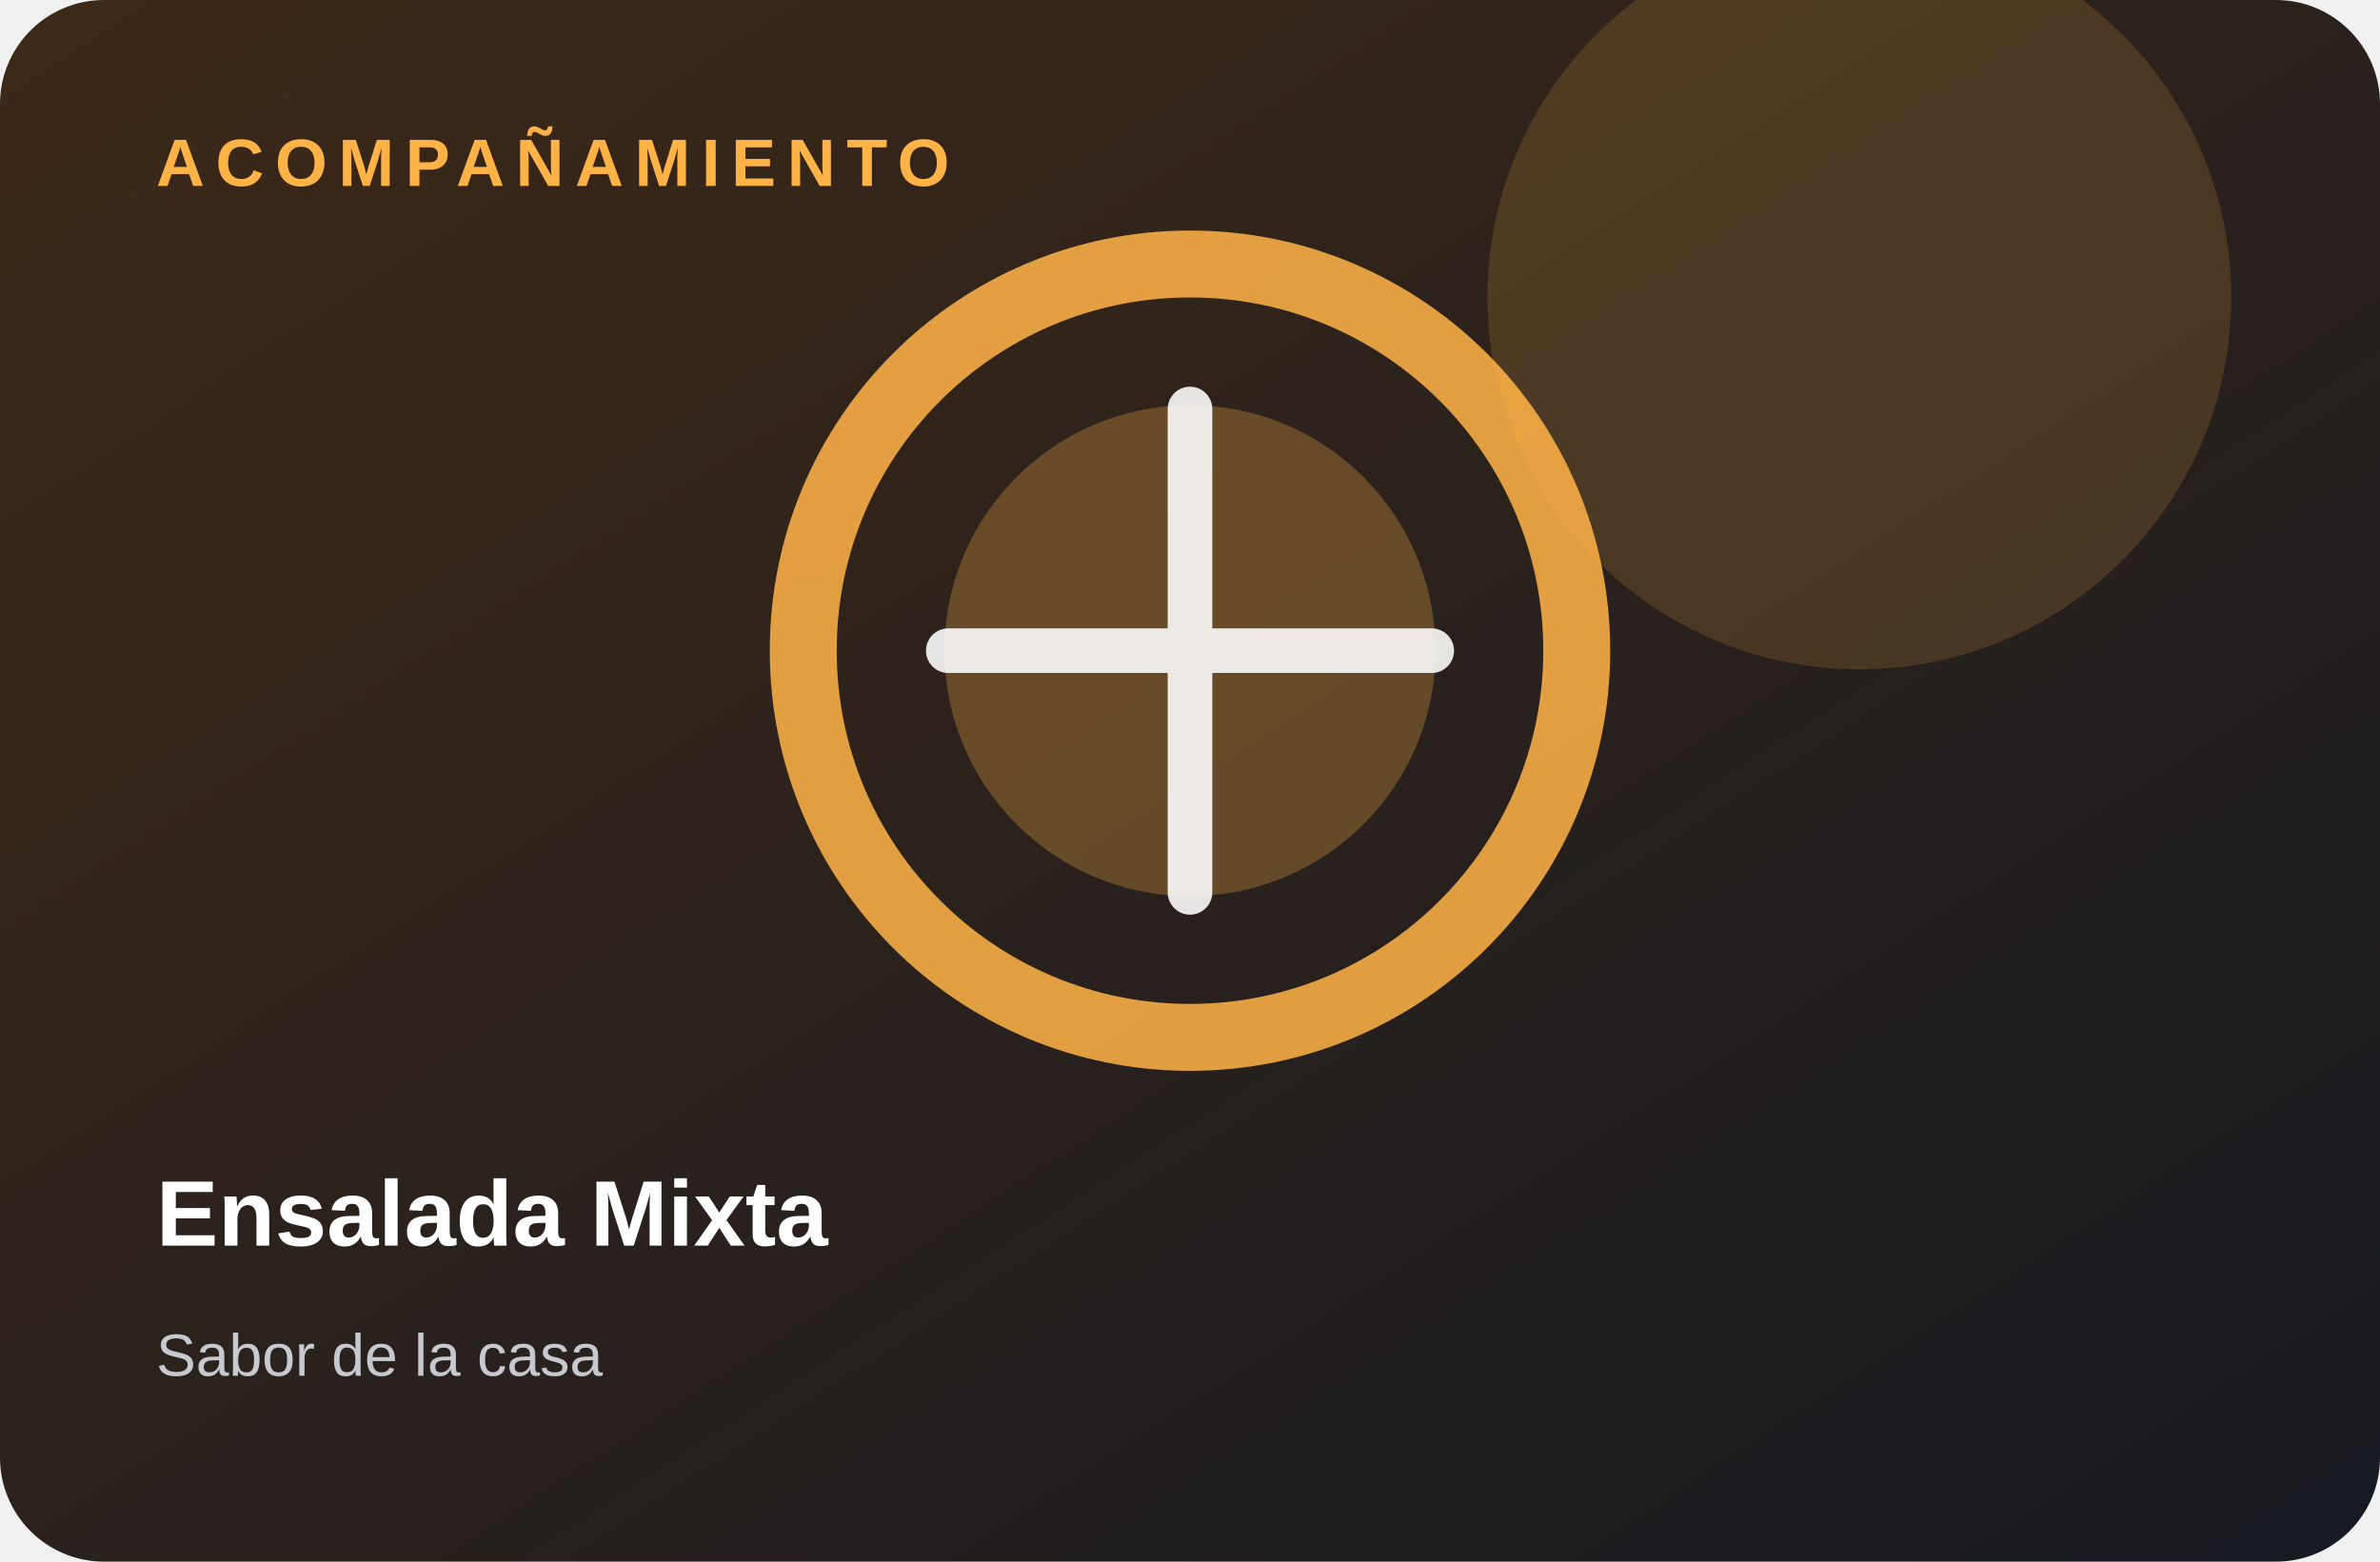
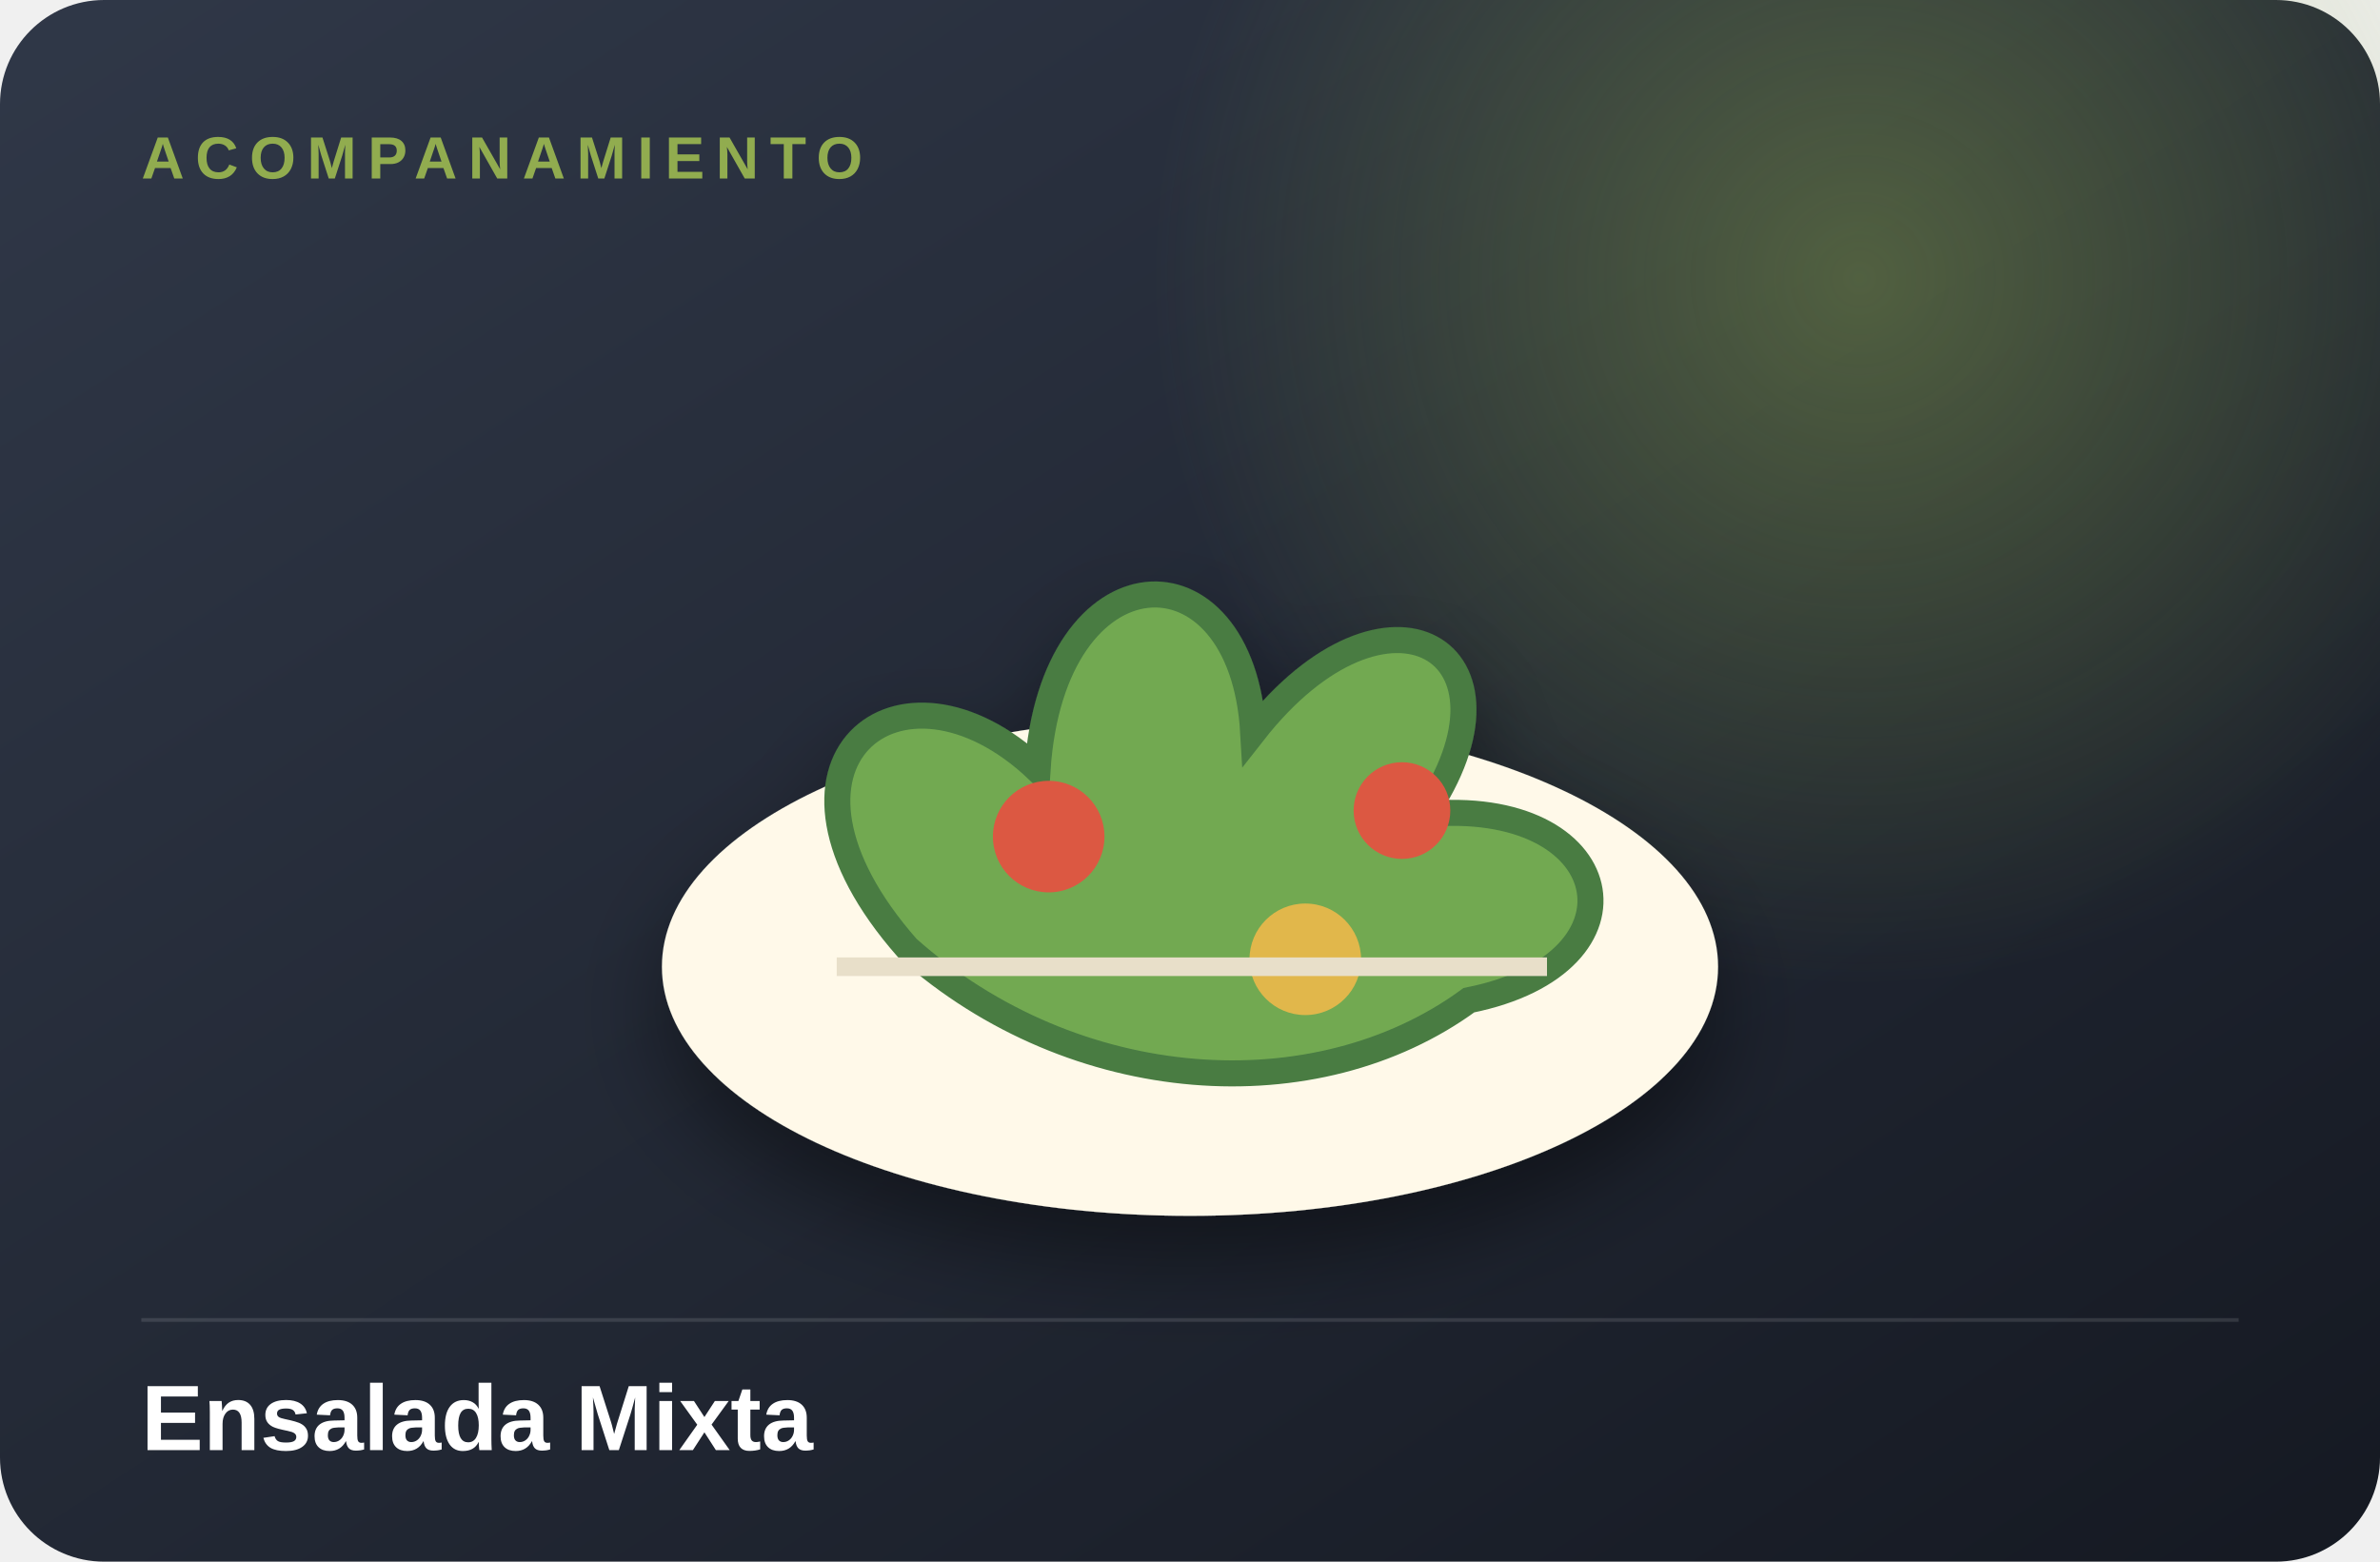
<svg xmlns="http://www.w3.org/2000/svg" viewBox="0 0 640 420" role="img" aria-label="Ensalada Mixta">
  <defs>
-     <linearGradient id="bg" x1="0" y1="0" x2="1" y2="1">
-       <stop stop-color="#3d2918" />
-       <stop offset="1" stop-color="#171a21" />
+     <linearGradient id="fondo" x1="0" y1="0" x2="1" y2="1">
+       <stop stop-color="#303848" />
+       <stop offset="1" stop-color="#151922" />
    </linearGradient>
+     <radialGradient id="luz">
+       <stop stop-color="#91ac4f" stop-opacity=".42" />
+       <stop offset="1" stop-color="#91ac4f" stop-opacity="0" />
+     </radialGradient>
+     <filter id="sombra" x="-.2" y="-.2" width="1.4" height="1.5">
+       <feDropShadow dx="0" dy="12" stdDeviation="12" flood-color="#000" flood-opacity=".42" />
+     </filter>
  </defs>
-   <rect width="640" height="420" rx="28" fill="url(#bg)" />
-   <circle cx="500" cy="80" r="100" fill="#ffb347" opacity=".16" />
-   <circle cx="320" cy="175" r="104" fill="none" stroke="#ffb347" stroke-width="18" opacity=".86" />
-   <circle cx="320" cy="175" r="66" fill="#ffb347" opacity=".28" />
-   <path d="M255 175h130M320 110v130" stroke="#fff" stroke-width="12" stroke-linecap="round" opacity=".88" />
-   <text x="42" y="50" fill="#ffb347" font-family="Arial,sans-serif" font-size="18" font-weight="700" letter-spacing="3">ACOMPAÑAMIENTO</text>
-   <text x="42" y="335" fill="#fff" font-family="Arial,sans-serif" font-size="25" font-weight="700">Ensalada Mixta</text>
-   <text x="42" y="370" fill="#c7c9d1" font-family="Arial,sans-serif" font-size="16">Sabor de la casa</text>
+   <rect width="640" height="420" rx="28" fill="url(#fondo)" />
+   <circle cx="500" cy="75" r="190" fill="url(#luz)" />
+   <text x="38" y="48" fill="#91ac4f" font-family="Arial,sans-serif" font-size="16" font-weight="700" letter-spacing="3">ACOMPANAMIENTO</text>
+   <g filter="url(#sombra)">
+     <ellipse cx="320" cy="260" rx="142" ry="67" fill="#fff9e9" />
+     <path d="M244 255c-44-50-2-83 35-48 4-60 55-62 58-10 36-46 76-22 46 22 52-5 62 40 12 50-41 30-106 26-151-14z" fill="#72a951" stroke="#487b43" stroke-width="7" />
+     <circle cx="282" cy="225" r="15" fill="#dc5842" />
+     <circle cx="351" cy="258" r="15" fill="#e1b74c" />
+     <circle cx="377" cy="218" r="13" fill="#dc5842" />
+     <path d="M225 260h191" stroke="#e8dfc9" stroke-width="5" />
+   </g>
+   <path d="M38 355h564" stroke="#ffffff" stroke-opacity=".12" />
+   <text x="38" y="390" fill="#fff" font-family="Arial,sans-serif" font-size="25" font-weight="700">Ensalada Mixta</text>
</svg>
